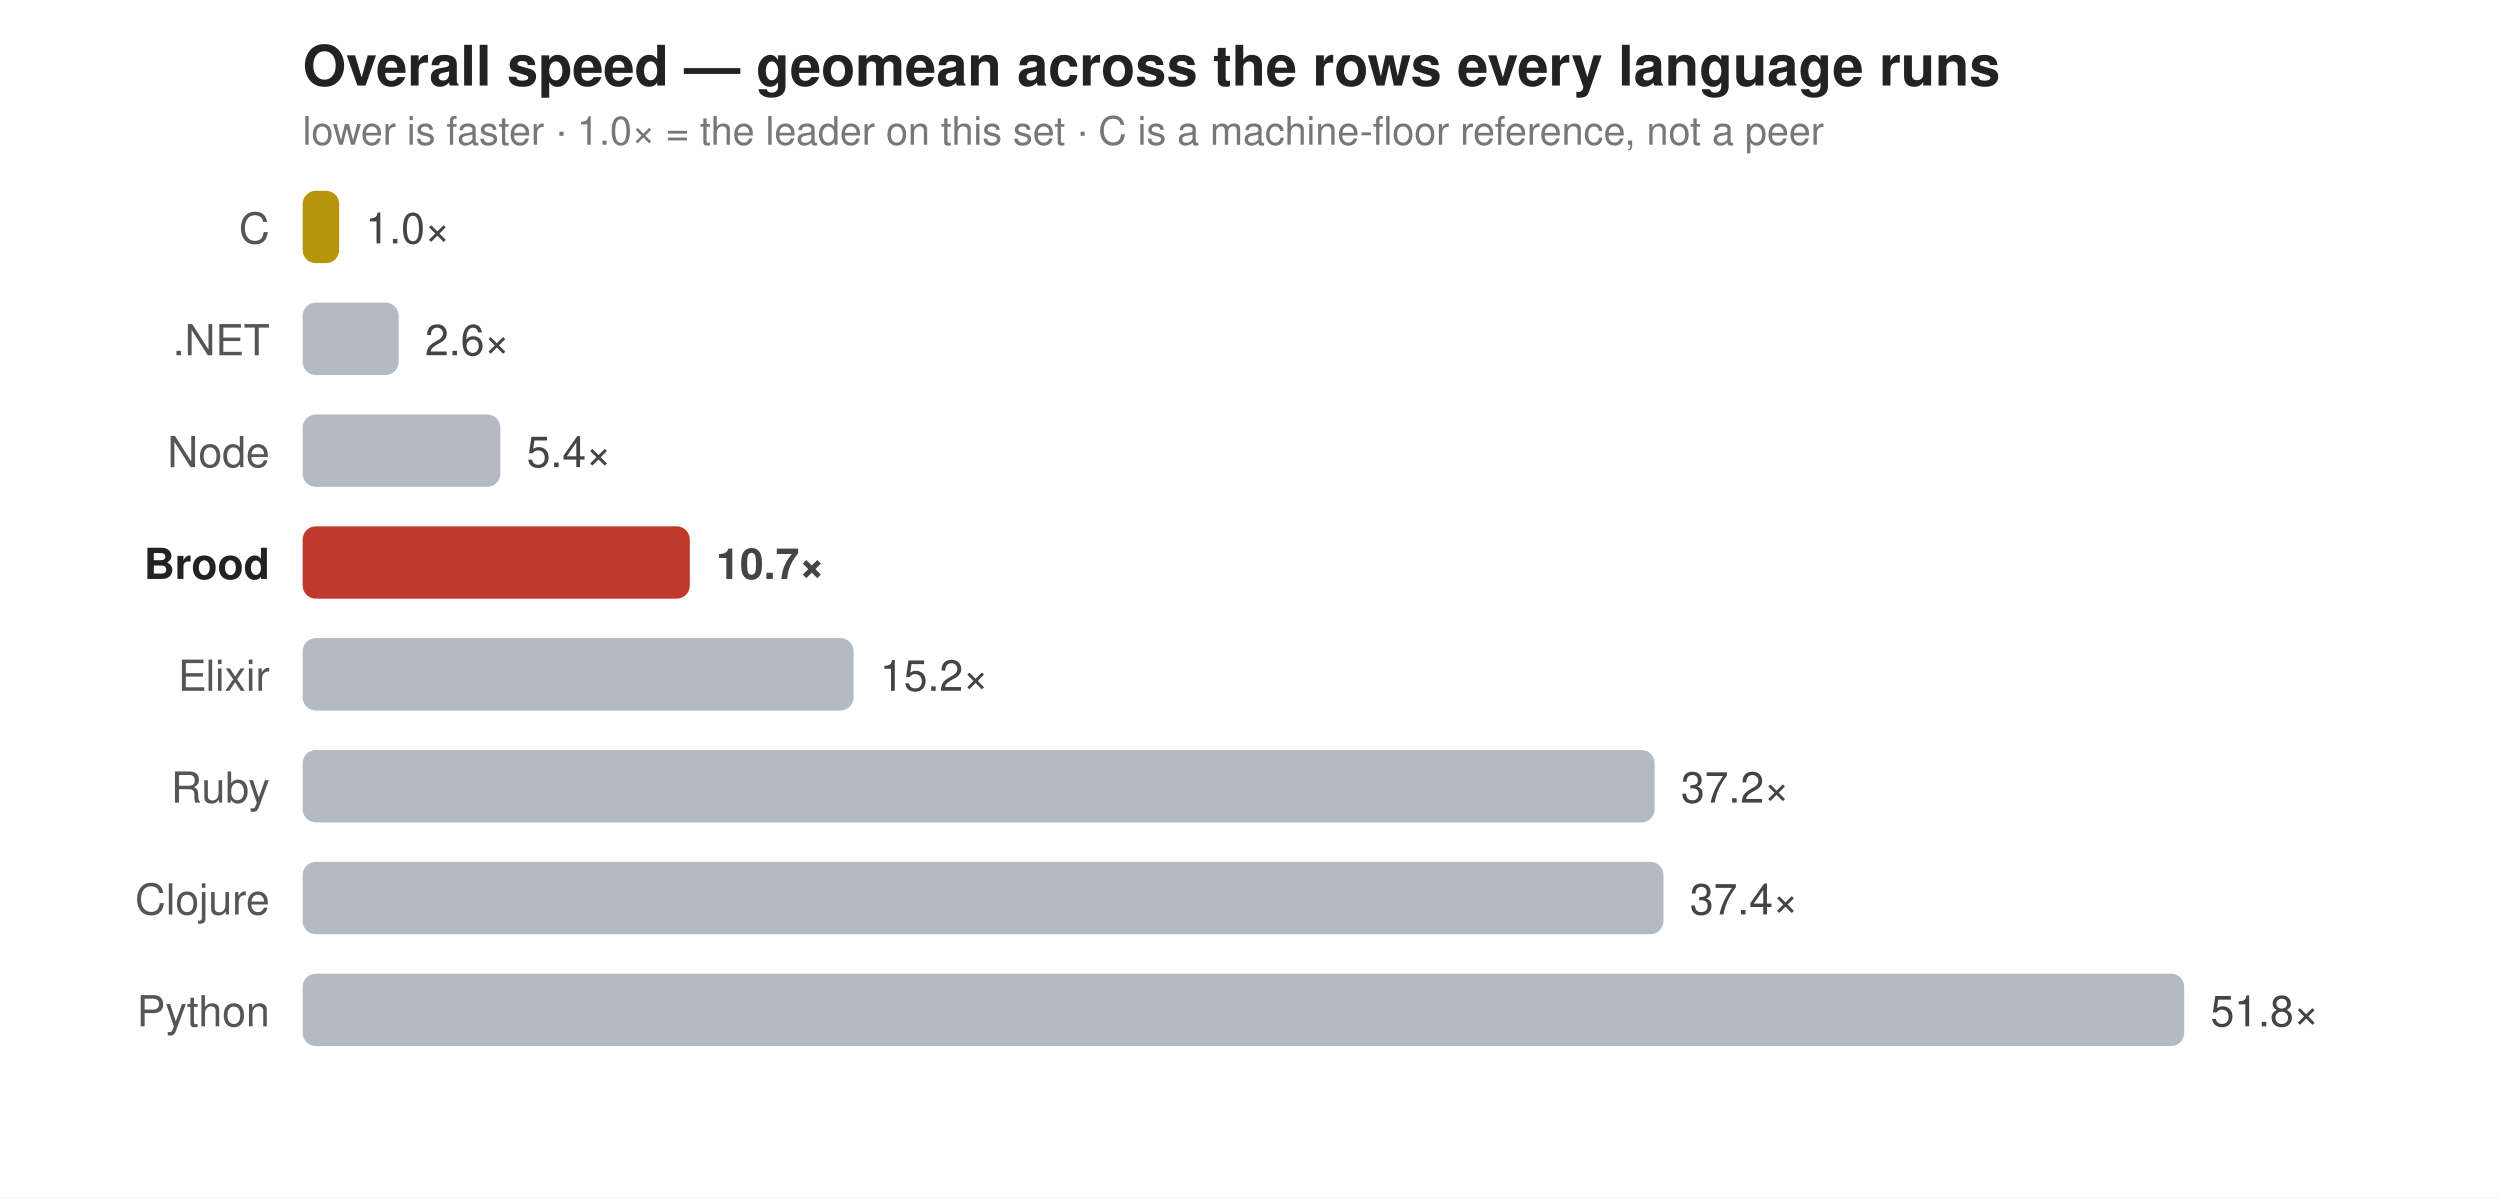
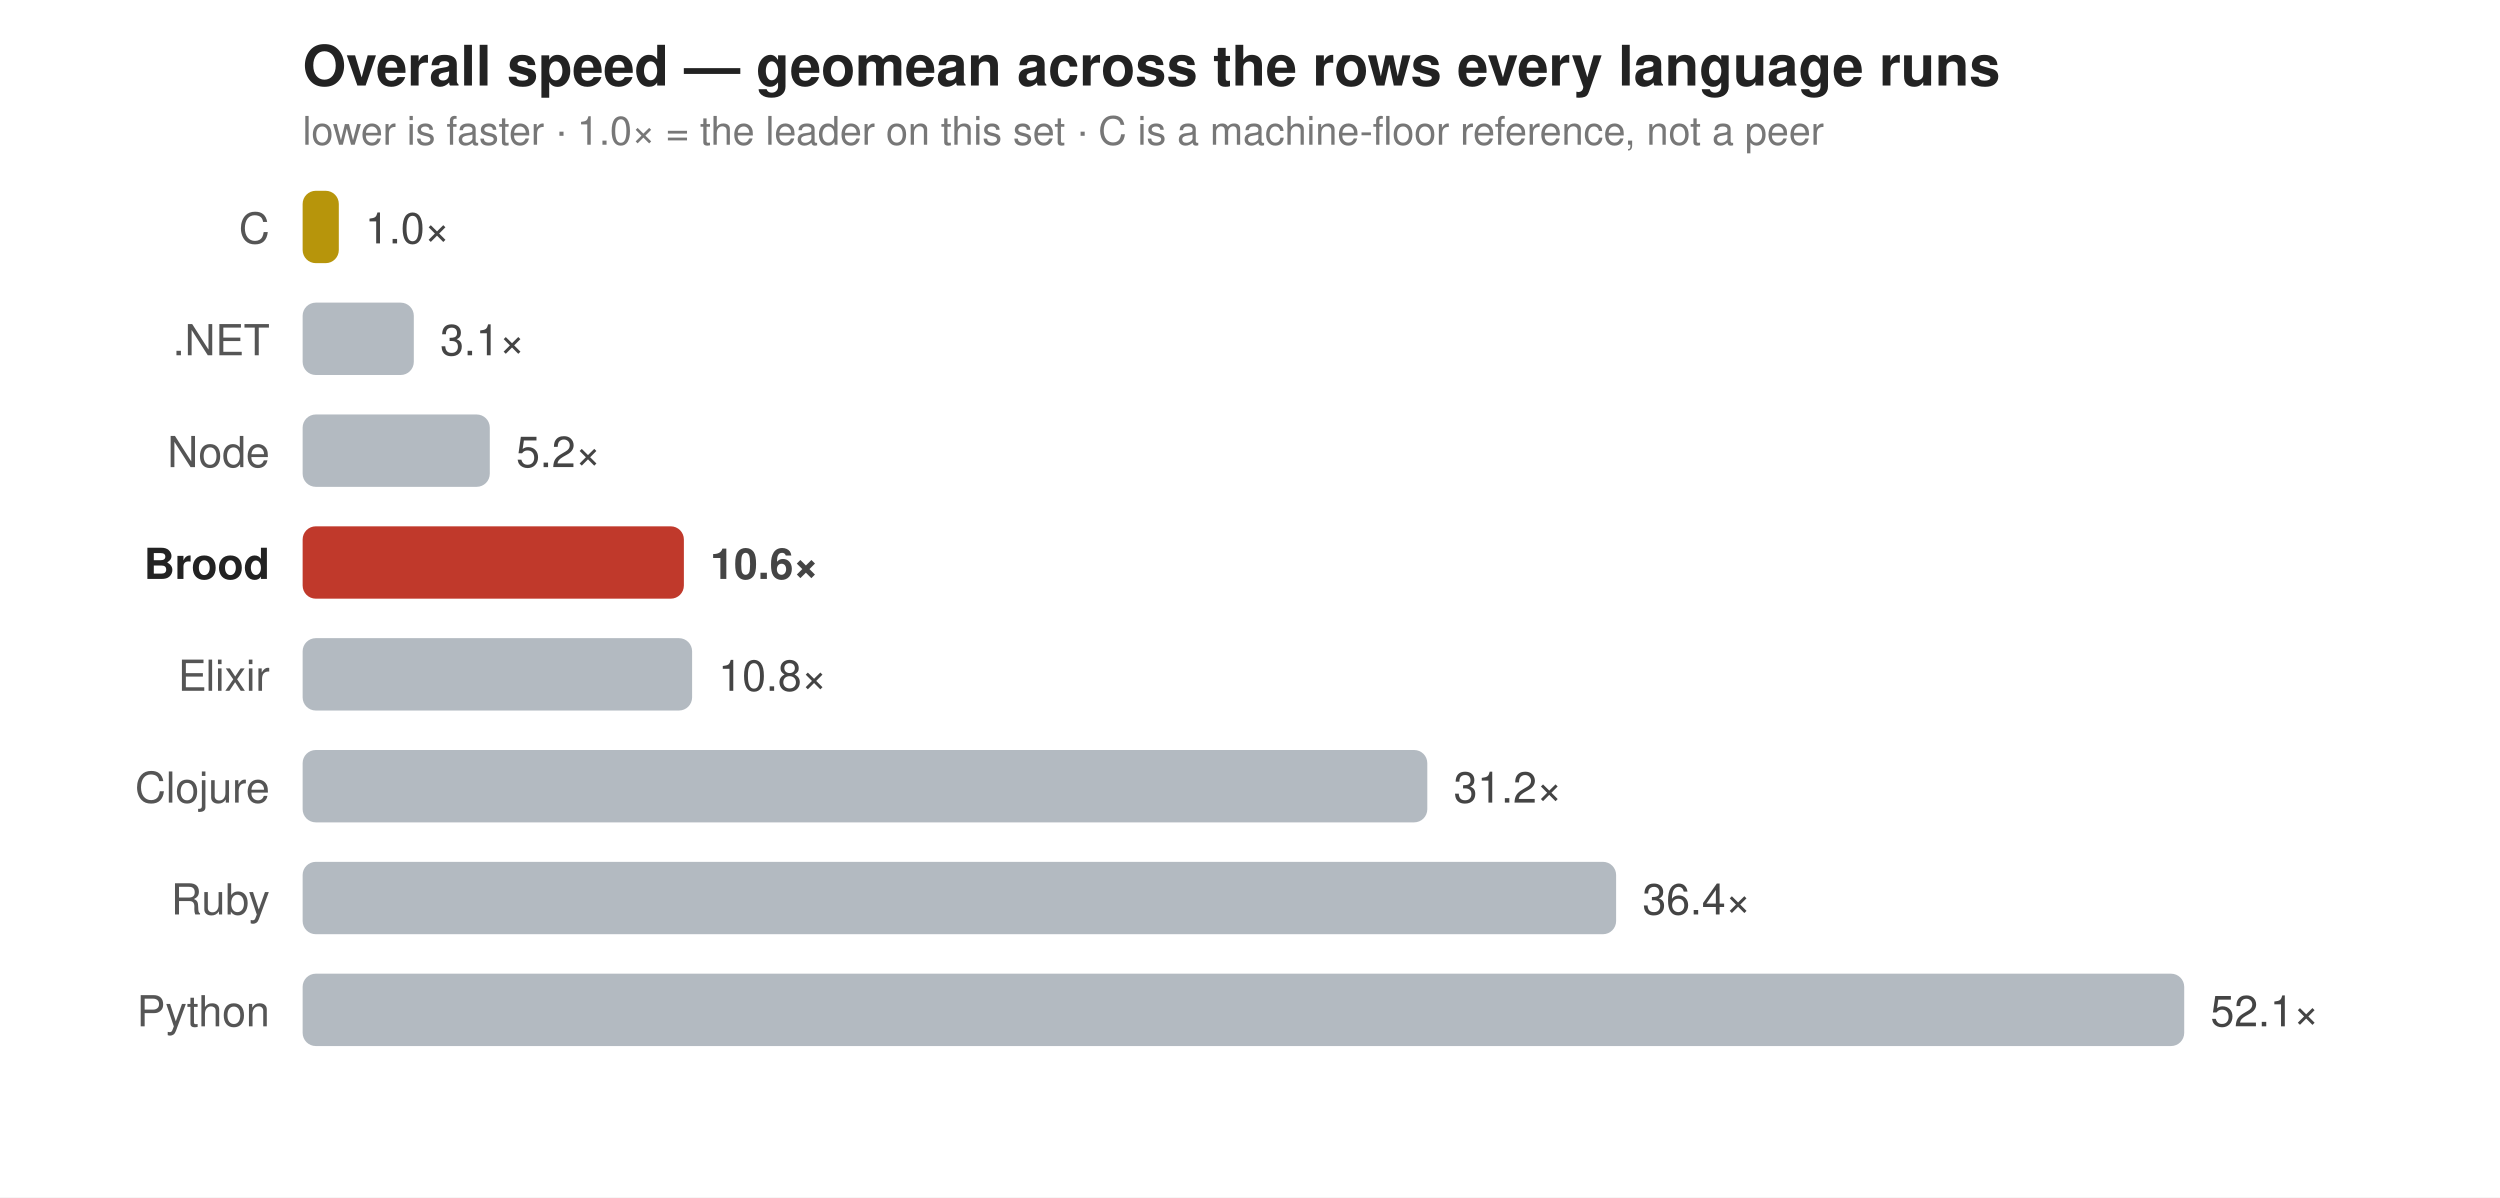
<svg xmlns="http://www.w3.org/2000/svg" width="760" height="364" viewBox="0 0 760 364" font-family="system-ui,Segoe UI,Helvetica,Arial,sans-serif">
  <rect width="760" height="364" fill="#ffffff" />
  <text x="92" y="26" font-size="17" font-weight="700" fill="#222">Overall speed — geomean across the rows every language runs</text>
  <text x="92" y="44" font-size="12" fill="#777">lower is faster · 1.0× = the leader on this set · C is a machine-floor reference, not a peer</text>
-   <rect x="92" y="58" width="11.1" height="22" rx="4" fill="#b7950b" />
+   <rect x="92" y="58" width="11.0" height="22" rx="4" fill="#b7950b" />
  <text x="82" y="74" text-anchor="end" font-size="13" font-weight="500" fill="#555">C</text>
-   <text x="111.1" y="74" font-size="13" font-weight="400" fill="#444">1.0×</text>
-   <rect x="92" y="92" width="29.2" height="22" rx="4" fill="#b3bac1" />
+   <text x="111.0" y="74" font-size="13" font-weight="400" fill="#444">1.0×</text>
+   <rect x="92" y="92" width="33.8" height="22" rx="4" fill="#b3bac1" />
  <text x="82" y="108" text-anchor="end" font-size="13" font-weight="500" fill="#555">.NET</text>
-   <text x="129.2" y="108" font-size="13" font-weight="400" fill="#444">2.6×</text>
-   <rect x="92" y="126" width="60.1" height="22" rx="4" fill="#b3bac1" />
+   <text x="133.8" y="108" font-size="13" font-weight="400" fill="#444">3.1×</text>
+   <rect x="92" y="126" width="56.9" height="22" rx="4" fill="#b3bac1" />
  <text x="82" y="142" text-anchor="end" font-size="13" font-weight="500" fill="#555">Node</text>
-   <text x="160.1" y="142" font-size="13" font-weight="400" fill="#444">5.4×</text>
-   <rect x="92" y="160" width="117.7" height="22" rx="4" fill="#c0392b" />
+   <text x="156.9" y="142" font-size="13" font-weight="400" fill="#444">5.2×</text>
+   <rect x="92" y="160" width="115.9" height="22" rx="4" fill="#c0392b" />
  <text x="82" y="176" text-anchor="end" font-size="13" font-weight="700" fill="#222">Brood</text>
-   <text x="217.7" y="176" font-size="13" font-weight="700" fill="#444">10.7×</text>
-   <rect x="92" y="194" width="167.5" height="22" rx="4" fill="#b3bac1" />
+   <text x="215.9" y="176" font-size="13" font-weight="700" fill="#444">10.6×</text>
+   <rect x="92" y="194" width="118.4" height="22" rx="4" fill="#b3bac1" />
  <text x="82" y="210" text-anchor="end" font-size="13" font-weight="500" fill="#555">Elixir</text>
-   <text x="267.5" y="210" font-size="13" font-weight="400" fill="#444">15.2×</text>
-   <rect x="92" y="228" width="411.0" height="22" rx="4" fill="#b3bac1" />
-   <text x="82" y="244" text-anchor="end" font-size="13" font-weight="500" fill="#555">Ruby</text>
-   <text x="511.0" y="244" font-size="13" font-weight="400" fill="#444">37.2×</text>
-   <rect x="92" y="262" width="413.7" height="22" rx="4" fill="#b3bac1" />
-   <text x="82" y="278" text-anchor="end" font-size="13" font-weight="500" fill="#555">Clojure</text>
-   <text x="513.7" y="278" font-size="13" font-weight="400" fill="#444">37.4×</text>
+   <text x="218.4" y="210" font-size="13" font-weight="400" fill="#444">10.8×</text>
+   <rect x="92" y="228" width="341.9" height="22" rx="4" fill="#b3bac1" />
+   <text x="82" y="244" text-anchor="end" font-size="13" font-weight="500" fill="#555">Clojure</text>
+   <text x="441.9" y="244" font-size="13" font-weight="400" fill="#444">31.2×</text>
+   <rect x="92" y="262" width="399.3" height="22" rx="4" fill="#b3bac1" />
+   <text x="82" y="278" text-anchor="end" font-size="13" font-weight="500" fill="#555">Ruby</text>
+   <text x="499.3" y="278" font-size="13" font-weight="400" fill="#444">36.4×</text>
  <rect x="92" y="296" width="572.0" height="22" rx="4" fill="#b3bac1" />
  <text x="82" y="312" text-anchor="end" font-size="13" font-weight="500" fill="#555">Python</text>
-   <text x="672.0" y="312" font-size="13" font-weight="400" fill="#444">51.8×</text>
+   <text x="672.0" y="312" font-size="13" font-weight="400" fill="#444">52.1×</text>
</svg>
